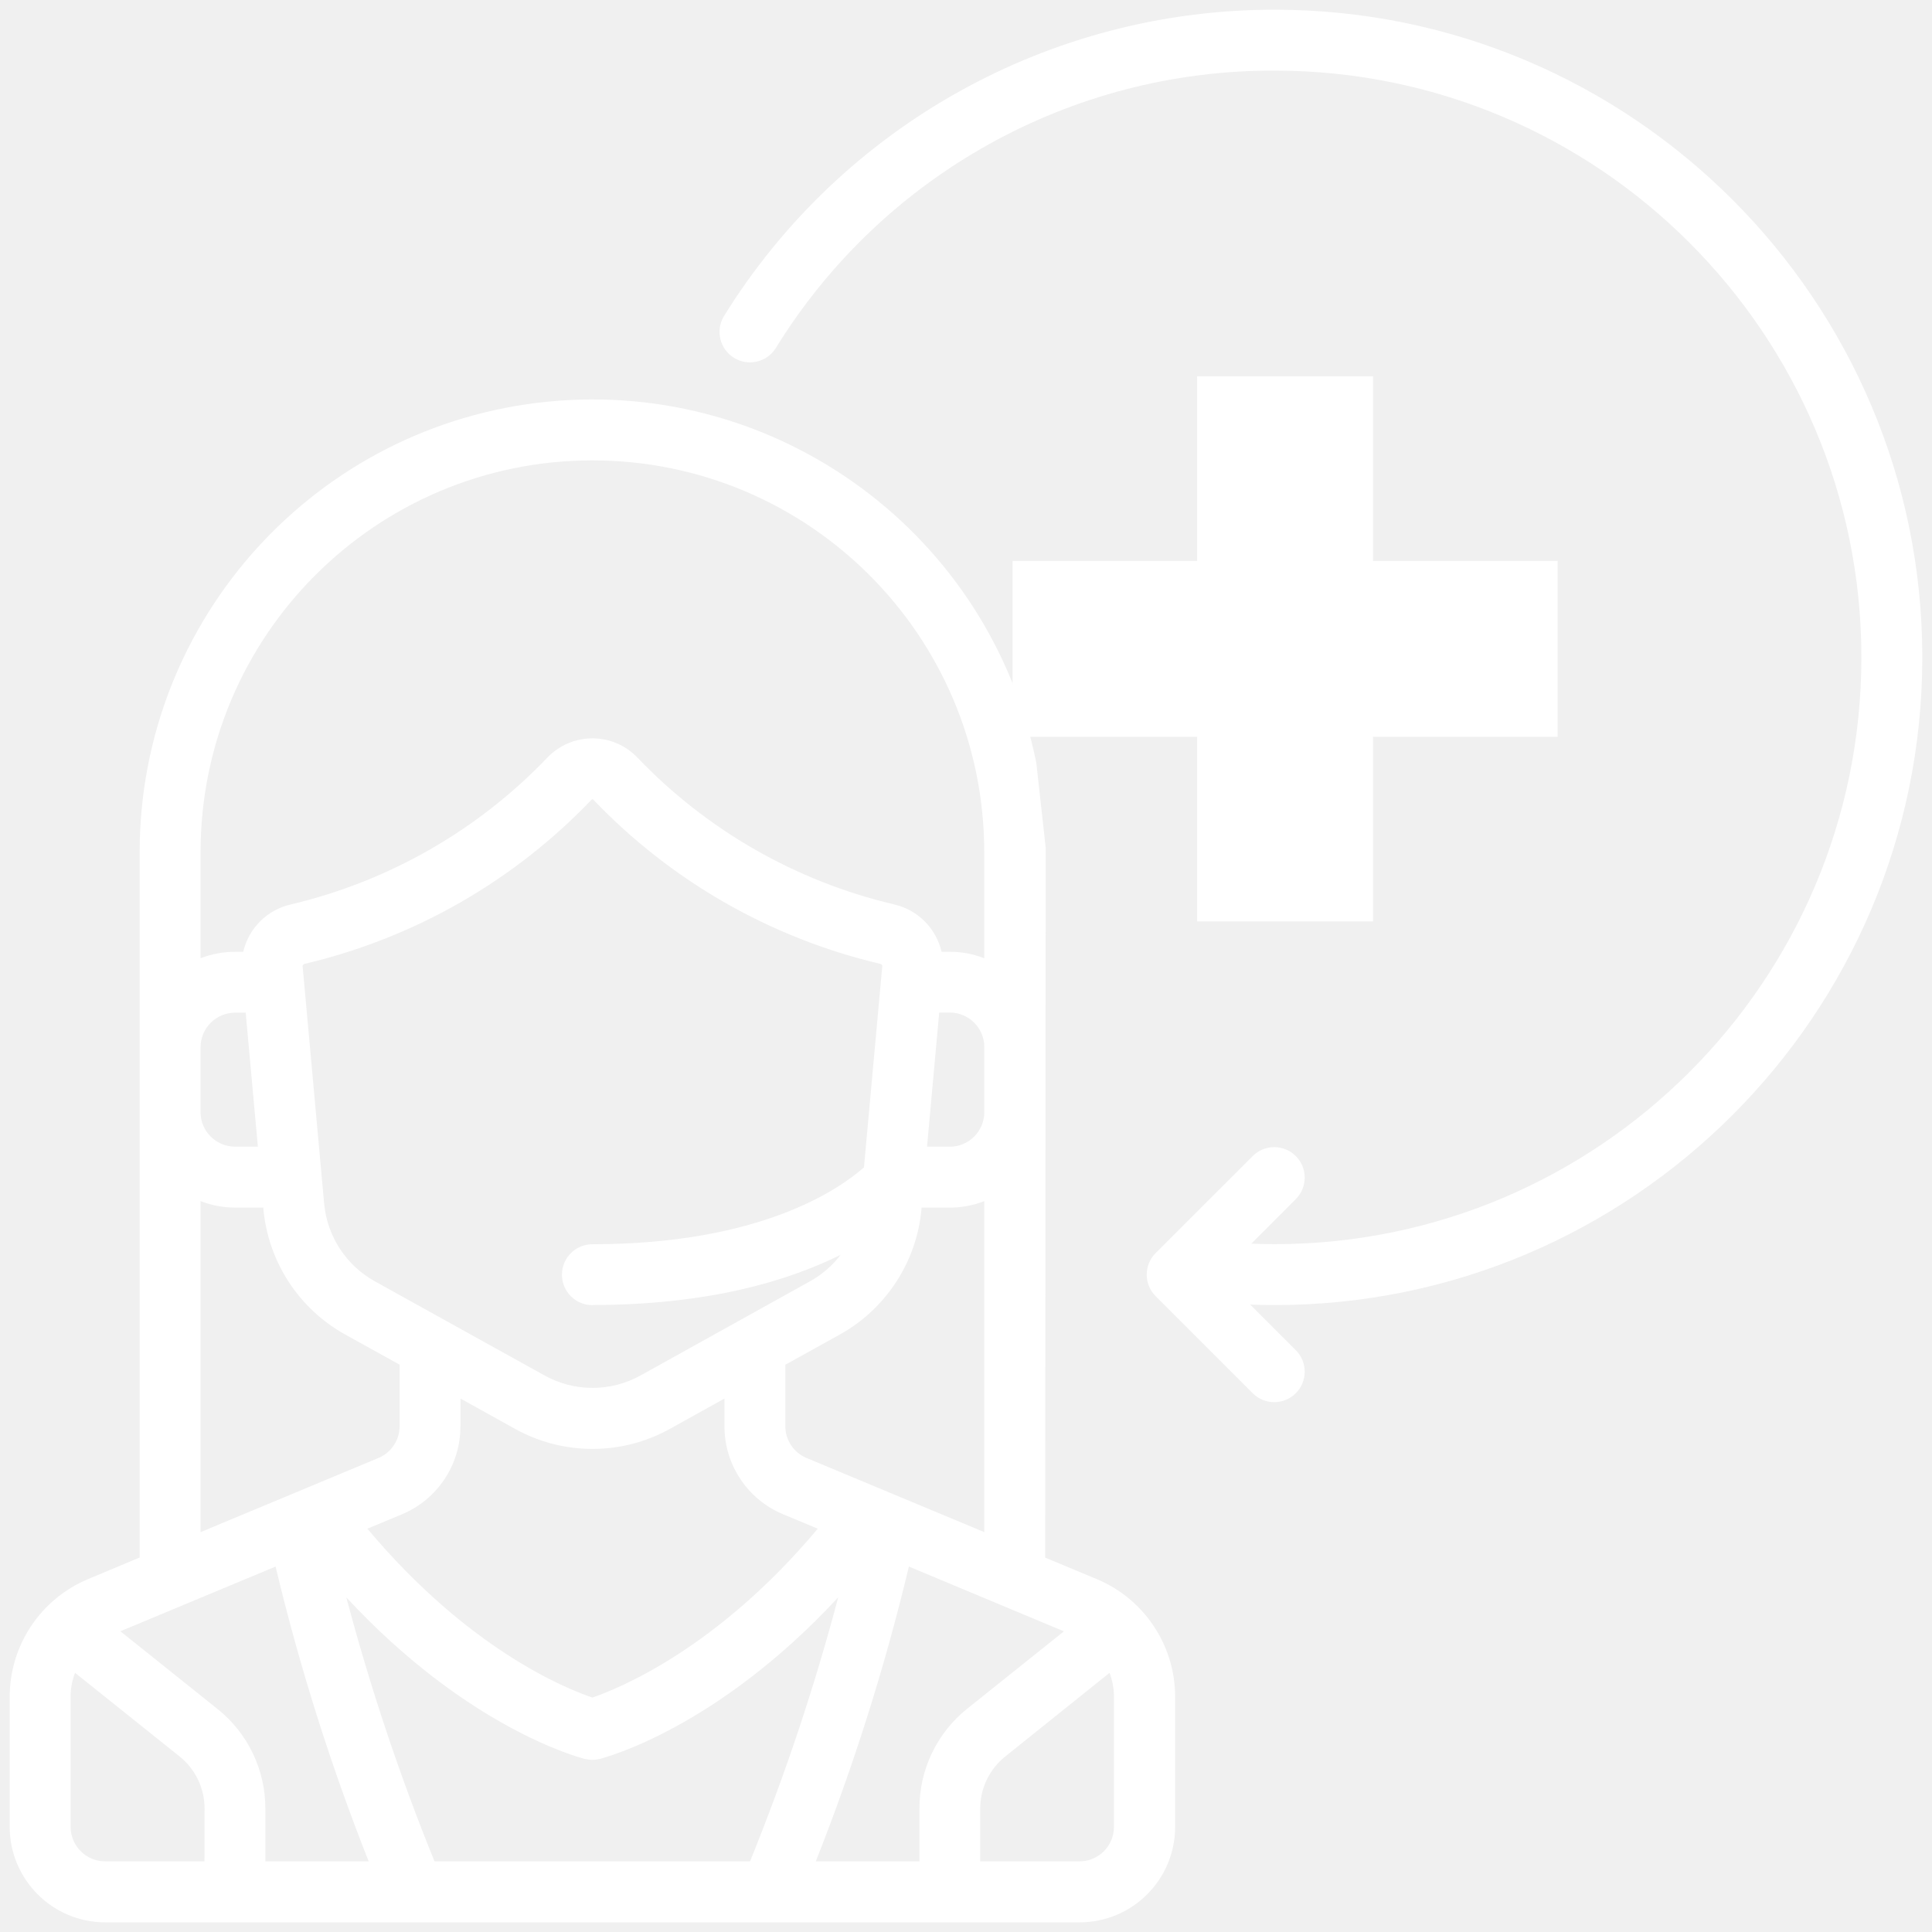
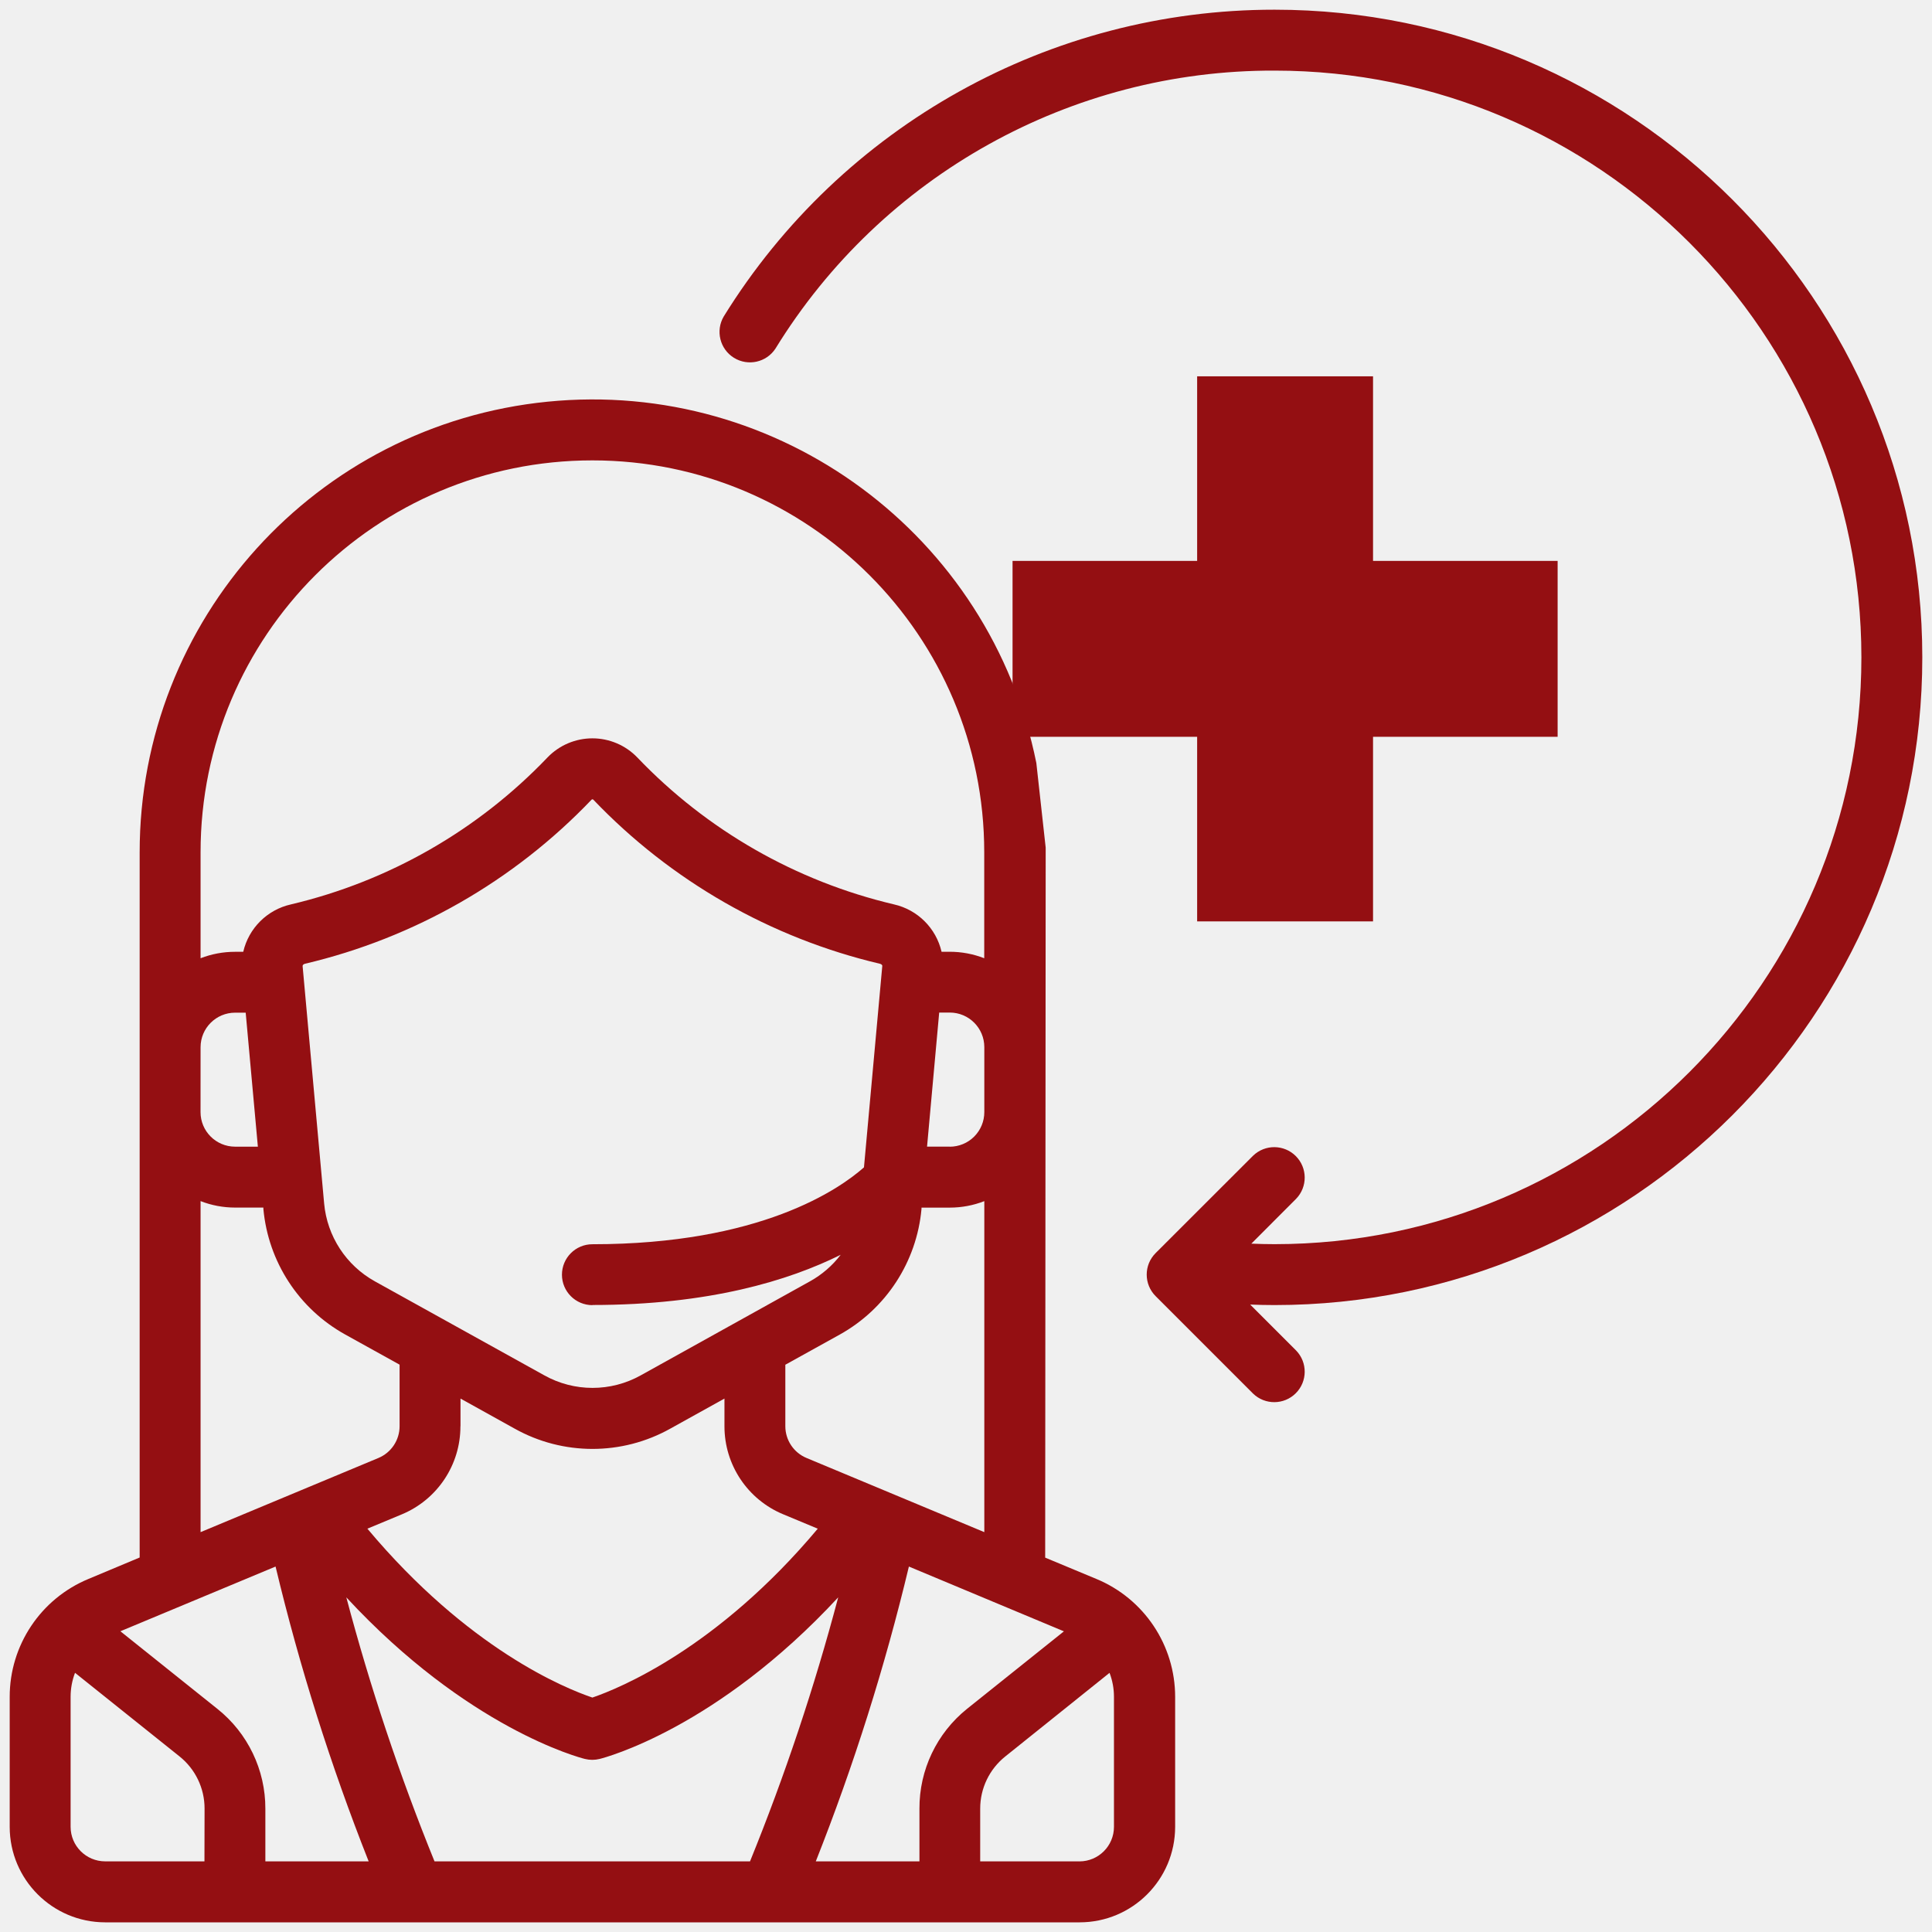
<svg xmlns="http://www.w3.org/2000/svg" viewBox="0 0 498 498">
  <defs>
-     <style>.cls-1{fill:#fff;stroke-miterlimit:10;stroke-width:5px;}</style>
+     <style>.cls-1{fill:#940f12;stroke-miterlimit:10;stroke-width:5px;}</style>
  </defs>
  <g id="Capa_2" data-name="Capa 2">
    <g id="Capa_1-2" data-name="Capa 1">
      <path class="cls-1" d="M495.5,169.45C495.5,77.39,420.61,2.5,328.55,2.5a166.84,166.84,0,0,0-142,79.08,7.85,7.85,0,0,0,13.34,8.27A150.47,150.47,0,0,1,328.55,18.2C412,18.2,479.8,86.05,479.8,169.45S412,320.7,328.55,320.7c-2,0-4-.05-6-.13L334.1,309a7.85,7.85,0,0,0-11.1-11.1L297.88,323a7.85,7.85,0,0,0,0,11.1L323,359.22a7.85,7.85,0,0,0,11.1-11.1l-11.85-11.85c2.1.08,4.2.13,6.3.13C420.61,336.4,495.5,261.51,495.5,169.45Z" />
      <path class="cls-1" d="M267.13,196.67A116.71,116.71,0,0,0,36,219.69V401.47L22.79,407A32.88,32.88,0,0,0,2.5,437.41v33.5a24.63,24.63,0,0,0,24.6,24.6H278.31a24.63,24.63,0,0,0,24.6-24.6v-33.5A32.89,32.89,0,0,0,282.62,407l-13.21-5.5.13-183Zm-215.43,23a101,101,0,1,1,202,0V247a24.48,24.48,0,0,0-8.9-1.67h-2.1a16.28,16.28,0,0,0-12.26-12.21,134,134,0,0,1-66.16-37.87,16.06,16.06,0,0,0-23.16,0A134.06,134.06,0,0,1,75,233.12,16.28,16.28,0,0,0,62.7,245.34h-2.1A24.46,24.46,0,0,0,51.7,247V219.69Zm101,116.71c30.06,0,50.62-6.29,64-12.94a25.62,25.62,0,0,1-7.9,6.83l-43.61,24.23a25.5,25.5,0,0,1-24.91,0L96.64,330.29A25.62,25.62,0,0,1,83.55,310.2L78,249c0-.31.34-.51.59-.57a149.7,149.7,0,0,0,73.89-42.3.32.32,0,0,1,.46,0,149.72,149.72,0,0,0,73.89,42.3c.25.06.62.26.59.57l-4.72,51.9c-6.41,5.67-26.74,19.82-70,19.82a7.85,7.85,0,1,0,0,15.7Zm-34,31.23V360.5l13.94,7.74a41.1,41.1,0,0,0,40.16,0l13.94-7.74v7.13a24.53,24.53,0,0,0,15.14,22.7l8.91,3.71c-25.84,30.83-51.11,41.14-58.09,43.53-7-2.36-32-12.49-58-43.53l8.91-3.71A24.53,24.53,0,0,0,118.68,367.63Zm89.21,8.21a8.87,8.87,0,0,1-5.48-8.21V351.78l14-7.76a41.31,41.31,0,0,0,21.1-32.4l0-.34h7.29a24.48,24.48,0,0,0,8.9-1.67v85.32Zm36.92-80.26h-5.87L242.09,261h2.73a8.91,8.91,0,0,1,8.9,8.9v16.75A8.91,8.91,0,0,1,244.81,295.58ZM51.7,269.93a8.91,8.91,0,0,1,8.9-8.9h2.73l3.14,34.54H60.59a8.91,8.91,0,0,1-8.9-8.9Zm0,39.67a24.48,24.48,0,0,0,8.9,1.67h7.29l0,.34A41.31,41.31,0,0,0,89,344l14,7.76v15.85a8.87,8.87,0,0,1-5.47,8.21L51.7,394.93V309.61Zm1,170.19H27.1a8.91,8.91,0,0,1-8.9-8.9v-33.5a17.29,17.29,0,0,1,1.14-6.2l26.91,21.53a17.18,17.18,0,0,1,6.48,13.49Zm15.7,0V466.23a32.81,32.81,0,0,0-12.37-25.75l-25-20,40-16.68a561.35,561.35,0,0,0,24,76H68.44Zm43.6,0a565.45,565.45,0,0,1-22.73-68.05c31.27,33.77,60.15,41.32,61.49,41.65a7.86,7.86,0,0,0,3.81,0c1.34-.33,30.21-7.88,61.49-41.65a565.63,565.63,0,0,1-22.73,68.05Zm174-48.59a17.29,17.29,0,0,1,1.14,6.2v33.5a8.91,8.91,0,0,1-8.9,8.9H252.66V466.23a17.19,17.19,0,0,1,6.48-13.49Zm-11.76-10.7-25,20A32.81,32.81,0,0,0,237,466.23V479.8H210.28a560.92,560.92,0,0,0,24-76Z" />
      <path class="cls-1" d="M353.92,237.5H308.58V189.92H261V144.58h47.58V97h45.34v47.58H401.5v45.34H353.92Z" />
    </g>
  </g>
</svg>
